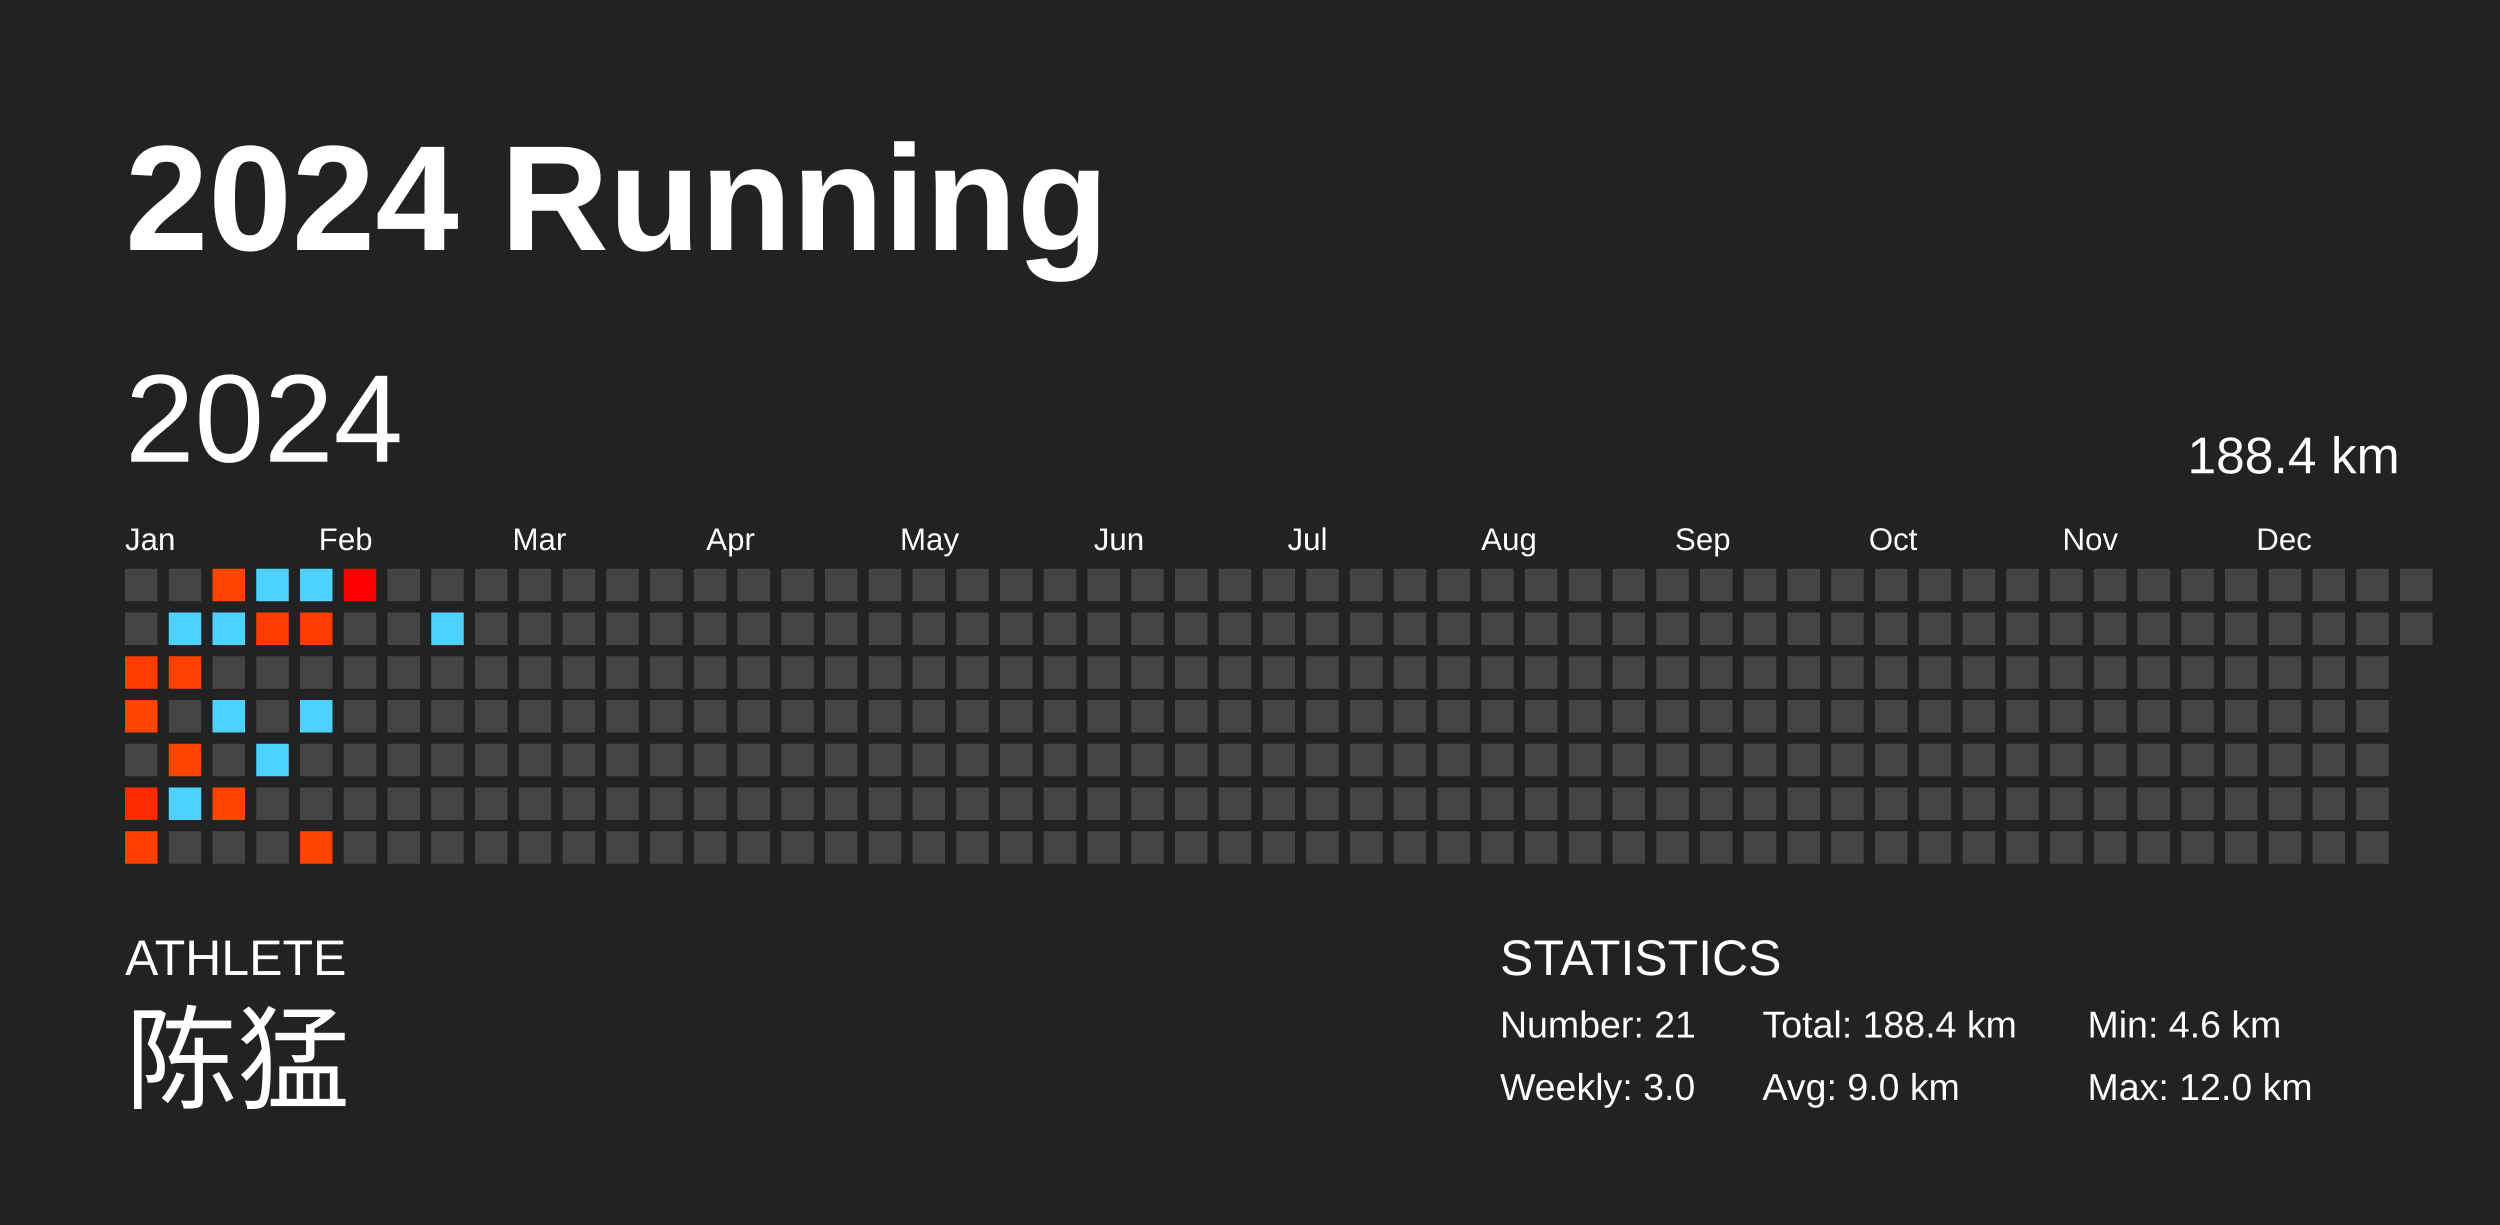
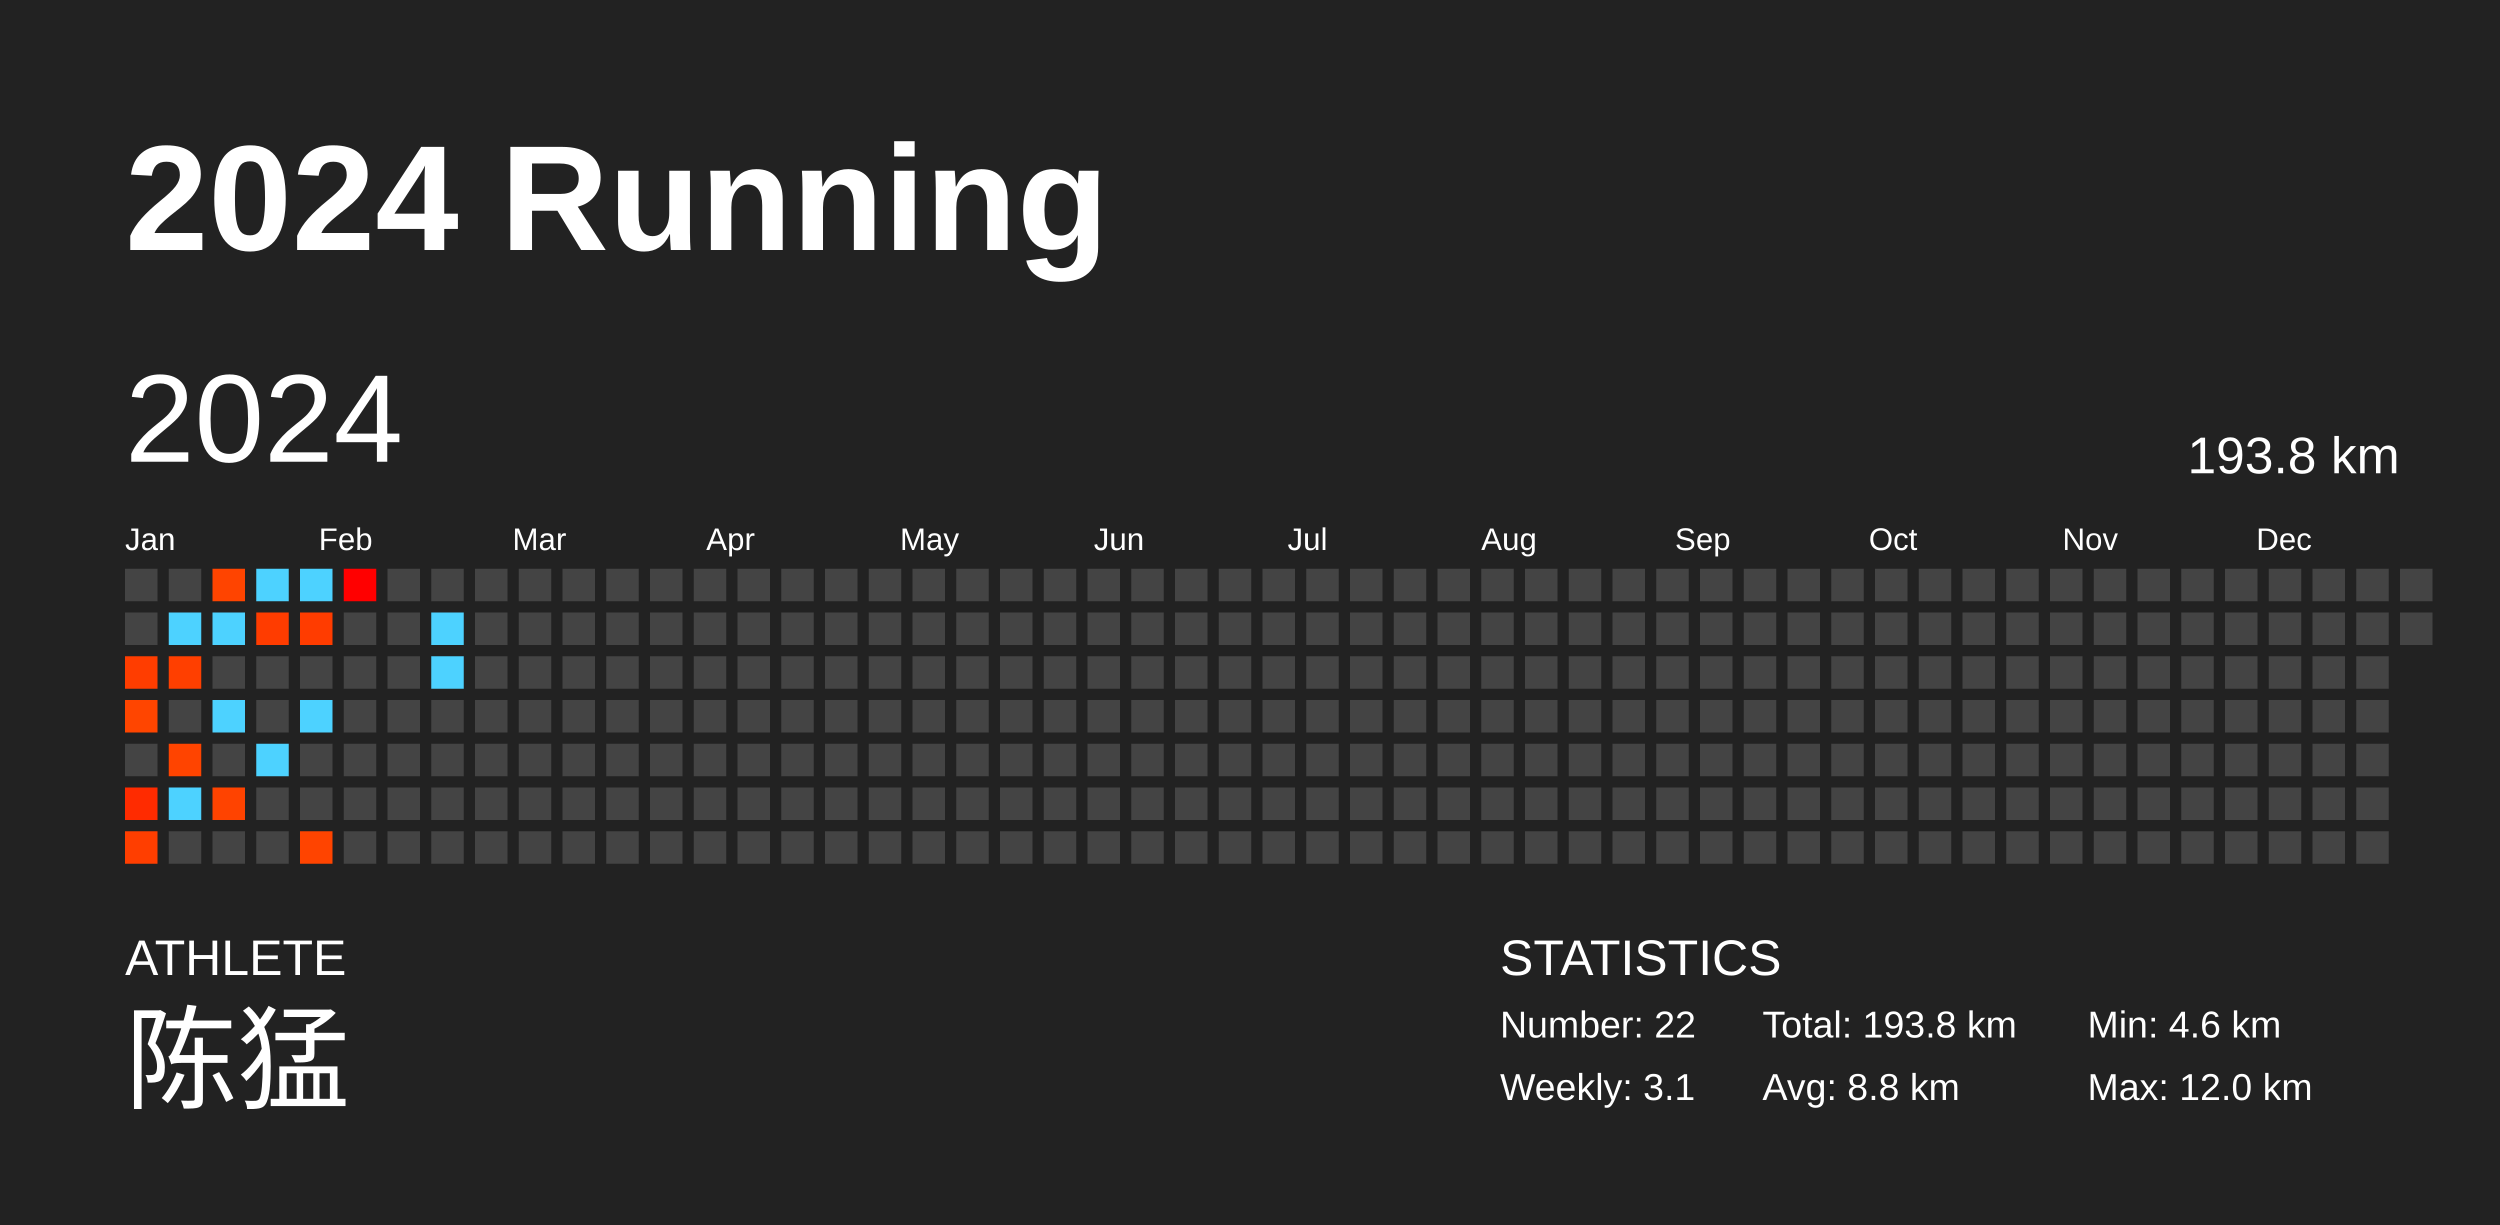
<svg xmlns="http://www.w3.org/2000/svg" baseProfile="full" height="98mm" version="1.1" viewBox="0,0,200,98" width="200mm">
  <defs />
  <rect fill="#222222" height="98" width="200" x="0" y="0" />
  <text fill="#FFFFFF" style="font-size:12px; font-family:Arial; font-weight:bold;" x="10" y="20">2024 Running</text>
  <text fill="#FFFFFF" style="font-size:4px; font-family:Arial" x="10" y="78">ATHLETE</text>
  <text fill="#FFFFFF" style="font-size:9px; font-family:Arial" x="10" y="88">陈猛</text>
  <text fill="#FFFFFF" style="font-size:4px; font-family:Arial" x="120" y="78">STATISTICS</text>
-   <text fill="#FFFFFF" style="font-size:3px; font-family:Arial" x="120" y="83">Number: 21</text>
-   <text fill="#FFFFFF" style="font-size:3px; font-family:Arial" x="120" y="88">Weekly: 3.0</text>
-   <text fill="#FFFFFF" style="font-size:3px; font-family:Arial" x="141" y="83">Total: 188.4 km</text>
-   <text fill="#FFFFFF" style="font-size:3px; font-family:Arial" x="141" y="88">Avg: 9.0 km</text>
+   <text fill="#FFFFFF" style="font-size:3px; font-family:Arial" x="120" y="83">Number: 22</text>
+   <text fill="#FFFFFF" style="font-size:3px; font-family:Arial" x="120" y="88">Weekly: 3.1</text>
+   <text fill="#FFFFFF" style="font-size:3px; font-family:Arial" x="141" y="83">Total: 193.8 km</text>
+   <text fill="#FFFFFF" style="font-size:3px; font-family:Arial" x="141" y="88">Avg: 8.8 km</text>
  <text fill="#FFFFFF" style="font-size:3px; font-family:Arial" x="167" y="83">Min: 4.6 km</text>
  <text fill="#FFFFFF" style="font-size:3px; font-family:Arial" x="167" y="88">Max: 12.0 km</text>
  <text dominant-baseline="hanging" fill="#FFFFFF" style="font-size:10.0px; font-family:Arial;" x="10" y="30">2024</text>
-   <text dominant-baseline="hanging" fill="#FFFFFF" style="font-size:4.125px; font-family:Arial;" x="175" y="35">188.4 km</text>
+   <text dominant-baseline="hanging" fill="#FFFFFF" style="font-size:4.125px; font-family:Arial;" x="175" y="35">193.8 km</text>
  <text fill="#FFFFFF" style="font-size:2.5px; font-family:Arial" x="10.0" y="44">Jan</text>
  <text fill="#FFFFFF" style="font-size:2.5px; font-family:Arial" x="25.5" y="44">Feb</text>
  <text fill="#FFFFFF" style="font-size:2.5px; font-family:Arial" x="41.0" y="44">Mar</text>
  <text fill="#FFFFFF" style="font-size:2.5px; font-family:Arial" x="56.5" y="44">Apr</text>
  <text fill="#FFFFFF" style="font-size:2.5px; font-family:Arial" x="72.0" y="44">May</text>
  <text fill="#FFFFFF" style="font-size:2.5px; font-family:Arial" x="87.5" y="44">Jun</text>
  <text fill="#FFFFFF" style="font-size:2.5px; font-family:Arial" x="103.0" y="44">Jul</text>
  <text fill="#FFFFFF" style="font-size:2.5px; font-family:Arial" x="118.5" y="44">Aug</text>
  <text fill="#FFFFFF" style="font-size:2.5px; font-family:Arial" x="134.0" y="44">Sep</text>
  <text fill="#FFFFFF" style="font-size:2.5px; font-family:Arial" x="149.5" y="44">Oct</text>
  <text fill="#FFFFFF" style="font-size:2.5px; font-family:Arial" x="165.0" y="44">Nov</text>
  <text fill="#FFFFFF" style="font-size:2.5px; font-family:Arial" x="180.5" y="44">Dec</text>
  <rect fill="#444444" height="2.6" width="2.6" x="10.0" y="45.5" />
  <rect fill="#444444" height="2.6" width="2.6" x="10.0" y="49.0" />
  <rect fill="#ff3d00" height="2.6" width="2.6" x="10.0" y="52.5" />
  <rect fill="#ff4500" height="2.6" width="2.6" x="10.0" y="56.0" />
  <rect fill="#444444" height="2.6" width="2.6" x="10.0" y="59.5" />
  <rect fill="#ff2b00" height="2.6" width="2.6" x="10.0" y="63.0" />
  <rect fill="#ff3e00" height="2.6" width="2.6" x="10.0" y="66.5" />
  <rect fill="#444444" height="2.6" width="2.6" x="13.5" y="45.5" />
  <rect fill="#4dd2ff" height="2.6" width="2.6" x="13.5" y="49.0" />
  <rect fill="#ff3f00" height="2.6" width="2.6" x="13.5" y="52.5" />
  <rect fill="#444444" height="2.6" width="2.6" x="13.5" y="56.0" />
  <rect fill="#ff4400" height="2.6" width="2.6" x="13.5" y="59.5" />
  <rect fill="#4dd2ff" height="2.6" width="2.6" x="13.5" y="63.0" />
  <rect fill="#444444" height="2.6" width="2.6" x="13.5" y="66.5" />
  <rect fill="#ff4400" height="2.6" width="2.6" x="17.0" y="45.5" />
  <rect fill="#4dd2ff" height="2.6" width="2.6" x="17.0" y="49.0" />
  <rect fill="#444444" height="2.6" width="2.6" x="17.0" y="52.5" />
  <rect fill="#4dd2ff" height="2.6" width="2.6" x="17.0" y="56.0" />
  <rect fill="#444444" height="2.6" width="2.6" x="17.0" y="59.5" />
  <rect fill="#ff4300" height="2.6" width="2.6" x="17.0" y="63.0" />
  <rect fill="#444444" height="2.6" width="2.6" x="17.0" y="66.5" />
  <rect fill="#4dd2ff" height="2.6" width="2.6" x="20.5" y="45.5" />
  <rect fill="#ff3c00" height="2.6" width="2.6" x="20.5" y="49.0" />
  <rect fill="#444444" height="2.6" width="2.6" x="20.5" y="52.5" />
  <rect fill="#444444" height="2.6" width="2.6" x="20.5" y="56.0" />
  <rect fill="#4dd2ff" height="2.6" width="2.6" x="20.5" y="59.5" />
  <rect fill="#444444" height="2.6" width="2.6" x="20.5" y="63.0" />
  <rect fill="#444444" height="2.6" width="2.6" x="20.5" y="66.5" />
  <rect fill="#4dd2ff" height="2.6" width="2.6" x="24.0" y="45.5" />
  <rect fill="#ff3c00" height="2.6" width="2.6" x="24.0" y="49.0" />
  <rect fill="#444444" height="2.6" width="2.6" x="24.0" y="52.5" />
  <rect fill="#4dd2ff" height="2.6" width="2.6" x="24.0" y="56.0" />
  <rect fill="#444444" height="2.6" width="2.6" x="24.0" y="59.5" />
  <rect fill="#444444" height="2.6" width="2.6" x="24.0" y="63.0" />
  <rect fill="#ff4400" height="2.6" width="2.6" x="24.0" y="66.5" />
  <rect fill="#ff0000" height="2.6" width="2.6" x="27.5" y="45.5" />
  <rect fill="#444444" height="2.6" width="2.6" x="27.5" y="49.0" />
  <rect fill="#444444" height="2.6" width="2.6" x="27.5" y="52.5" />
  <rect fill="#444444" height="2.6" width="2.6" x="27.5" y="56.0" />
  <rect fill="#444444" height="2.6" width="2.6" x="27.5" y="59.5" />
  <rect fill="#444444" height="2.6" width="2.6" x="27.5" y="63.0" />
  <rect fill="#444444" height="2.6" width="2.6" x="27.5" y="66.5" />
  <rect fill="#444444" height="2.6" width="2.6" x="31.0" y="45.5" />
  <rect fill="#444444" height="2.6" width="2.6" x="31.0" y="49.0" />
  <rect fill="#444444" height="2.6" width="2.6" x="31.0" y="52.5" />
  <rect fill="#444444" height="2.6" width="2.6" x="31.0" y="56.0" />
  <rect fill="#444444" height="2.6" width="2.6" x="31.0" y="59.5" />
  <rect fill="#444444" height="2.6" width="2.6" x="31.0" y="63.0" />
  <rect fill="#444444" height="2.6" width="2.6" x="31.0" y="66.5" />
  <rect fill="#444444" height="2.6" width="2.6" x="34.5" y="45.5" />
  <rect fill="#4dd2ff" height="2.6" width="2.6" x="34.5" y="49.0" />
-   <rect fill="#444444" height="2.6" width="2.6" x="34.5" y="52.5" />
+   <rect fill="#4dd2ff" height="2.6" width="2.6" x="34.5" y="52.5" />
  <rect fill="#444444" height="2.6" width="2.6" x="34.5" y="56.0" />
  <rect fill="#444444" height="2.6" width="2.6" x="34.5" y="59.5" />
  <rect fill="#444444" height="2.6" width="2.6" x="34.5" y="63.0" />
  <rect fill="#444444" height="2.6" width="2.6" x="34.5" y="66.5" />
  <rect fill="#444444" height="2.6" width="2.6" x="38.0" y="45.5" />
  <rect fill="#444444" height="2.6" width="2.6" x="38.0" y="49.0" />
  <rect fill="#444444" height="2.6" width="2.6" x="38.0" y="52.5" />
  <rect fill="#444444" height="2.6" width="2.6" x="38.0" y="56.0" />
  <rect fill="#444444" height="2.6" width="2.6" x="38.0" y="59.5" />
  <rect fill="#444444" height="2.6" width="2.6" x="38.0" y="63.0" />
  <rect fill="#444444" height="2.6" width="2.6" x="38.0" y="66.5" />
  <rect fill="#444444" height="2.6" width="2.6" x="41.5" y="45.5" />
  <rect fill="#444444" height="2.6" width="2.6" x="41.5" y="49.0" />
  <rect fill="#444444" height="2.6" width="2.6" x="41.5" y="52.5" />
  <rect fill="#444444" height="2.6" width="2.6" x="41.5" y="56.0" />
  <rect fill="#444444" height="2.6" width="2.6" x="41.5" y="59.5" />
  <rect fill="#444444" height="2.6" width="2.6" x="41.5" y="63.0" />
  <rect fill="#444444" height="2.6" width="2.6" x="41.5" y="66.5" />
  <rect fill="#444444" height="2.6" width="2.6" x="45.0" y="45.5" />
  <rect fill="#444444" height="2.6" width="2.6" x="45.0" y="49.0" />
  <rect fill="#444444" height="2.6" width="2.6" x="45.0" y="52.5" />
  <rect fill="#444444" height="2.6" width="2.6" x="45.0" y="56.0" />
  <rect fill="#444444" height="2.6" width="2.6" x="45.0" y="59.5" />
  <rect fill="#444444" height="2.6" width="2.6" x="45.0" y="63.0" />
  <rect fill="#444444" height="2.6" width="2.6" x="45.0" y="66.5" />
  <rect fill="#444444" height="2.6" width="2.6" x="48.5" y="45.5" />
  <rect fill="#444444" height="2.6" width="2.6" x="48.5" y="49.0" />
  <rect fill="#444444" height="2.6" width="2.6" x="48.5" y="52.5" />
  <rect fill="#444444" height="2.6" width="2.6" x="48.5" y="56.0" />
  <rect fill="#444444" height="2.6" width="2.6" x="48.5" y="59.5" />
  <rect fill="#444444" height="2.6" width="2.6" x="48.5" y="63.0" />
  <rect fill="#444444" height="2.6" width="2.6" x="48.5" y="66.5" />
  <rect fill="#444444" height="2.6" width="2.6" x="52.0" y="45.5" />
  <rect fill="#444444" height="2.6" width="2.6" x="52.0" y="49.0" />
  <rect fill="#444444" height="2.6" width="2.6" x="52.0" y="52.5" />
  <rect fill="#444444" height="2.6" width="2.6" x="52.0" y="56.0" />
  <rect fill="#444444" height="2.6" width="2.6" x="52.0" y="59.5" />
  <rect fill="#444444" height="2.6" width="2.6" x="52.0" y="63.0" />
  <rect fill="#444444" height="2.6" width="2.6" x="52.0" y="66.5" />
  <rect fill="#444444" height="2.6" width="2.6" x="55.5" y="45.5" />
  <rect fill="#444444" height="2.6" width="2.6" x="55.5" y="49.0" />
  <rect fill="#444444" height="2.6" width="2.6" x="55.5" y="52.5" />
  <rect fill="#444444" height="2.6" width="2.6" x="55.5" y="56.0" />
  <rect fill="#444444" height="2.6" width="2.6" x="55.5" y="59.5" />
  <rect fill="#444444" height="2.6" width="2.6" x="55.5" y="63.0" />
  <rect fill="#444444" height="2.6" width="2.6" x="55.5" y="66.5" />
  <rect fill="#444444" height="2.6" width="2.6" x="59.0" y="45.5" />
  <rect fill="#444444" height="2.6" width="2.6" x="59.0" y="49.0" />
  <rect fill="#444444" height="2.6" width="2.6" x="59.0" y="52.5" />
  <rect fill="#444444" height="2.6" width="2.6" x="59.0" y="56.0" />
  <rect fill="#444444" height="2.6" width="2.6" x="59.0" y="59.5" />
  <rect fill="#444444" height="2.6" width="2.6" x="59.0" y="63.0" />
  <rect fill="#444444" height="2.6" width="2.6" x="59.0" y="66.5" />
  <rect fill="#444444" height="2.6" width="2.6" x="62.5" y="45.5" />
  <rect fill="#444444" height="2.6" width="2.6" x="62.5" y="49.0" />
  <rect fill="#444444" height="2.6" width="2.6" x="62.5" y="52.5" />
  <rect fill="#444444" height="2.6" width="2.6" x="62.5" y="56.0" />
  <rect fill="#444444" height="2.6" width="2.6" x="62.5" y="59.5" />
  <rect fill="#444444" height="2.6" width="2.6" x="62.5" y="63.0" />
  <rect fill="#444444" height="2.6" width="2.6" x="62.5" y="66.5" />
  <rect fill="#444444" height="2.6" width="2.6" x="66.0" y="45.5" />
  <rect fill="#444444" height="2.6" width="2.6" x="66.0" y="49.0" />
  <rect fill="#444444" height="2.6" width="2.6" x="66.0" y="52.5" />
  <rect fill="#444444" height="2.6" width="2.6" x="66.0" y="56.0" />
  <rect fill="#444444" height="2.6" width="2.6" x="66.0" y="59.5" />
  <rect fill="#444444" height="2.6" width="2.6" x="66.0" y="63.0" />
  <rect fill="#444444" height="2.6" width="2.6" x="66.0" y="66.5" />
  <rect fill="#444444" height="2.6" width="2.6" x="69.5" y="45.5" />
  <rect fill="#444444" height="2.6" width="2.6" x="69.5" y="49.0" />
  <rect fill="#444444" height="2.6" width="2.6" x="69.5" y="52.5" />
  <rect fill="#444444" height="2.6" width="2.6" x="69.5" y="56.0" />
  <rect fill="#444444" height="2.6" width="2.6" x="69.5" y="59.5" />
  <rect fill="#444444" height="2.6" width="2.6" x="69.5" y="63.0" />
  <rect fill="#444444" height="2.6" width="2.6" x="69.5" y="66.5" />
  <rect fill="#444444" height="2.6" width="2.6" x="73.0" y="45.5" />
  <rect fill="#444444" height="2.6" width="2.6" x="73.0" y="49.0" />
  <rect fill="#444444" height="2.6" width="2.6" x="73.0" y="52.5" />
  <rect fill="#444444" height="2.6" width="2.6" x="73.0" y="56.0" />
  <rect fill="#444444" height="2.6" width="2.6" x="73.0" y="59.5" />
  <rect fill="#444444" height="2.6" width="2.6" x="73.0" y="63.0" />
  <rect fill="#444444" height="2.6" width="2.6" x="73.0" y="66.5" />
  <rect fill="#444444" height="2.6" width="2.6" x="76.5" y="45.5" />
  <rect fill="#444444" height="2.6" width="2.6" x="76.5" y="49.0" />
  <rect fill="#444444" height="2.6" width="2.6" x="76.5" y="52.5" />
  <rect fill="#444444" height="2.6" width="2.6" x="76.5" y="56.0" />
  <rect fill="#444444" height="2.6" width="2.6" x="76.5" y="59.5" />
  <rect fill="#444444" height="2.6" width="2.6" x="76.5" y="63.0" />
  <rect fill="#444444" height="2.6" width="2.6" x="76.5" y="66.5" />
  <rect fill="#444444" height="2.6" width="2.6" x="80.0" y="45.5" />
  <rect fill="#444444" height="2.6" width="2.6" x="80.0" y="49.0" />
  <rect fill="#444444" height="2.6" width="2.6" x="80.0" y="52.5" />
  <rect fill="#444444" height="2.6" width="2.6" x="80.0" y="56.0" />
  <rect fill="#444444" height="2.6" width="2.6" x="80.0" y="59.5" />
  <rect fill="#444444" height="2.6" width="2.6" x="80.0" y="63.0" />
  <rect fill="#444444" height="2.6" width="2.6" x="80.0" y="66.5" />
  <rect fill="#444444" height="2.6" width="2.6" x="83.5" y="45.5" />
  <rect fill="#444444" height="2.6" width="2.6" x="83.5" y="49.0" />
  <rect fill="#444444" height="2.6" width="2.6" x="83.5" y="52.5" />
  <rect fill="#444444" height="2.6" width="2.6" x="83.5" y="56.0" />
  <rect fill="#444444" height="2.6" width="2.6" x="83.5" y="59.5" />
  <rect fill="#444444" height="2.6" width="2.6" x="83.5" y="63.0" />
  <rect fill="#444444" height="2.6" width="2.6" x="83.5" y="66.5" />
  <rect fill="#444444" height="2.6" width="2.6" x="87.0" y="45.5" />
  <rect fill="#444444" height="2.6" width="2.6" x="87.0" y="49.0" />
  <rect fill="#444444" height="2.6" width="2.6" x="87.0" y="52.5" />
  <rect fill="#444444" height="2.6" width="2.6" x="87.0" y="56.0" />
  <rect fill="#444444" height="2.6" width="2.6" x="87.0" y="59.5" />
  <rect fill="#444444" height="2.6" width="2.6" x="87.0" y="63.0" />
  <rect fill="#444444" height="2.6" width="2.6" x="87.0" y="66.5" />
  <rect fill="#444444" height="2.6" width="2.6" x="90.5" y="45.5" />
  <rect fill="#444444" height="2.6" width="2.6" x="90.5" y="49.0" />
  <rect fill="#444444" height="2.6" width="2.6" x="90.5" y="52.5" />
  <rect fill="#444444" height="2.6" width="2.6" x="90.5" y="56.0" />
  <rect fill="#444444" height="2.6" width="2.6" x="90.5" y="59.5" />
  <rect fill="#444444" height="2.6" width="2.6" x="90.5" y="63.0" />
  <rect fill="#444444" height="2.6" width="2.6" x="90.5" y="66.5" />
  <rect fill="#444444" height="2.6" width="2.6" x="94.0" y="45.5" />
  <rect fill="#444444" height="2.6" width="2.6" x="94.0" y="49.0" />
  <rect fill="#444444" height="2.6" width="2.6" x="94.0" y="52.5" />
  <rect fill="#444444" height="2.6" width="2.6" x="94.0" y="56.0" />
  <rect fill="#444444" height="2.6" width="2.6" x="94.0" y="59.5" />
  <rect fill="#444444" height="2.6" width="2.6" x="94.0" y="63.0" />
  <rect fill="#444444" height="2.6" width="2.6" x="94.0" y="66.5" />
  <rect fill="#444444" height="2.6" width="2.6" x="97.5" y="45.5" />
  <rect fill="#444444" height="2.6" width="2.6" x="97.5" y="49.0" />
  <rect fill="#444444" height="2.6" width="2.6" x="97.5" y="52.5" />
  <rect fill="#444444" height="2.6" width="2.6" x="97.5" y="56.0" />
  <rect fill="#444444" height="2.6" width="2.6" x="97.5" y="59.5" />
  <rect fill="#444444" height="2.6" width="2.6" x="97.5" y="63.0" />
  <rect fill="#444444" height="2.6" width="2.6" x="97.5" y="66.5" />
  <rect fill="#444444" height="2.6" width="2.6" x="101.0" y="45.5" />
  <rect fill="#444444" height="2.6" width="2.6" x="101.0" y="49.0" />
  <rect fill="#444444" height="2.6" width="2.6" x="101.0" y="52.5" />
  <rect fill="#444444" height="2.6" width="2.6" x="101.0" y="56.0" />
  <rect fill="#444444" height="2.6" width="2.6" x="101.0" y="59.5" />
  <rect fill="#444444" height="2.6" width="2.6" x="101.0" y="63.0" />
  <rect fill="#444444" height="2.6" width="2.6" x="101.0" y="66.5" />
  <rect fill="#444444" height="2.6" width="2.6" x="104.5" y="45.5" />
  <rect fill="#444444" height="2.6" width="2.6" x="104.5" y="49.0" />
  <rect fill="#444444" height="2.6" width="2.6" x="104.5" y="52.5" />
  <rect fill="#444444" height="2.6" width="2.6" x="104.5" y="56.0" />
  <rect fill="#444444" height="2.6" width="2.6" x="104.5" y="59.5" />
  <rect fill="#444444" height="2.6" width="2.6" x="104.5" y="63.0" />
  <rect fill="#444444" height="2.6" width="2.6" x="104.5" y="66.5" />
  <rect fill="#444444" height="2.6" width="2.6" x="108.0" y="45.5" />
  <rect fill="#444444" height="2.6" width="2.6" x="108.0" y="49.0" />
  <rect fill="#444444" height="2.6" width="2.6" x="108.0" y="52.5" />
  <rect fill="#444444" height="2.6" width="2.6" x="108.0" y="56.0" />
  <rect fill="#444444" height="2.6" width="2.6" x="108.0" y="59.5" />
  <rect fill="#444444" height="2.6" width="2.6" x="108.0" y="63.0" />
  <rect fill="#444444" height="2.6" width="2.6" x="108.0" y="66.5" />
  <rect fill="#444444" height="2.6" width="2.6" x="111.5" y="45.5" />
  <rect fill="#444444" height="2.6" width="2.6" x="111.5" y="49.0" />
  <rect fill="#444444" height="2.6" width="2.6" x="111.5" y="52.5" />
  <rect fill="#444444" height="2.6" width="2.6" x="111.5" y="56.0" />
  <rect fill="#444444" height="2.6" width="2.6" x="111.5" y="59.5" />
  <rect fill="#444444" height="2.6" width="2.6" x="111.5" y="63.0" />
  <rect fill="#444444" height="2.6" width="2.6" x="111.5" y="66.5" />
  <rect fill="#444444" height="2.6" width="2.6" x="115.0" y="45.5" />
  <rect fill="#444444" height="2.6" width="2.6" x="115.0" y="49.0" />
  <rect fill="#444444" height="2.6" width="2.6" x="115.0" y="52.5" />
  <rect fill="#444444" height="2.6" width="2.6" x="115.0" y="56.0" />
  <rect fill="#444444" height="2.6" width="2.6" x="115.0" y="59.5" />
  <rect fill="#444444" height="2.6" width="2.6" x="115.0" y="63.0" />
  <rect fill="#444444" height="2.6" width="2.6" x="115.0" y="66.5" />
  <rect fill="#444444" height="2.6" width="2.6" x="118.5" y="45.5" />
  <rect fill="#444444" height="2.6" width="2.6" x="118.5" y="49.0" />
  <rect fill="#444444" height="2.6" width="2.6" x="118.5" y="52.5" />
  <rect fill="#444444" height="2.6" width="2.6" x="118.5" y="56.0" />
  <rect fill="#444444" height="2.6" width="2.6" x="118.5" y="59.5" />
  <rect fill="#444444" height="2.6" width="2.6" x="118.5" y="63.0" />
  <rect fill="#444444" height="2.6" width="2.6" x="118.5" y="66.5" />
  <rect fill="#444444" height="2.6" width="2.6" x="122.0" y="45.5" />
  <rect fill="#444444" height="2.6" width="2.6" x="122.0" y="49.0" />
  <rect fill="#444444" height="2.6" width="2.6" x="122.0" y="52.5" />
  <rect fill="#444444" height="2.6" width="2.6" x="122.0" y="56.0" />
  <rect fill="#444444" height="2.6" width="2.6" x="122.0" y="59.5" />
  <rect fill="#444444" height="2.6" width="2.6" x="122.0" y="63.0" />
  <rect fill="#444444" height="2.6" width="2.6" x="122.0" y="66.5" />
  <rect fill="#444444" height="2.6" width="2.6" x="125.5" y="45.5" />
  <rect fill="#444444" height="2.6" width="2.6" x="125.5" y="49.0" />
  <rect fill="#444444" height="2.6" width="2.6" x="125.5" y="52.5" />
  <rect fill="#444444" height="2.6" width="2.6" x="125.5" y="56.0" />
  <rect fill="#444444" height="2.6" width="2.6" x="125.5" y="59.5" />
  <rect fill="#444444" height="2.6" width="2.6" x="125.5" y="63.0" />
  <rect fill="#444444" height="2.6" width="2.6" x="125.5" y="66.5" />
  <rect fill="#444444" height="2.6" width="2.6" x="129.0" y="45.5" />
  <rect fill="#444444" height="2.6" width="2.6" x="129.0" y="49.0" />
  <rect fill="#444444" height="2.6" width="2.6" x="129.0" y="52.5" />
  <rect fill="#444444" height="2.6" width="2.6" x="129.0" y="56.0" />
  <rect fill="#444444" height="2.6" width="2.6" x="129.0" y="59.5" />
  <rect fill="#444444" height="2.6" width="2.6" x="129.0" y="63.0" />
  <rect fill="#444444" height="2.6" width="2.6" x="129.0" y="66.5" />
  <rect fill="#444444" height="2.6" width="2.6" x="132.5" y="45.5" />
  <rect fill="#444444" height="2.6" width="2.6" x="132.5" y="49.0" />
  <rect fill="#444444" height="2.6" width="2.6" x="132.5" y="52.5" />
  <rect fill="#444444" height="2.6" width="2.6" x="132.5" y="56.0" />
  <rect fill="#444444" height="2.6" width="2.6" x="132.5" y="59.5" />
  <rect fill="#444444" height="2.6" width="2.6" x="132.5" y="63.0" />
  <rect fill="#444444" height="2.6" width="2.6" x="132.5" y="66.5" />
  <rect fill="#444444" height="2.6" width="2.6" x="136.0" y="45.5" />
  <rect fill="#444444" height="2.6" width="2.6" x="136.0" y="49.0" />
  <rect fill="#444444" height="2.6" width="2.6" x="136.0" y="52.5" />
  <rect fill="#444444" height="2.6" width="2.6" x="136.0" y="56.0" />
  <rect fill="#444444" height="2.6" width="2.6" x="136.0" y="59.5" />
  <rect fill="#444444" height="2.6" width="2.6" x="136.0" y="63.0" />
  <rect fill="#444444" height="2.6" width="2.6" x="136.0" y="66.5" />
  <rect fill="#444444" height="2.6" width="2.6" x="139.5" y="45.5" />
  <rect fill="#444444" height="2.6" width="2.6" x="139.5" y="49.0" />
  <rect fill="#444444" height="2.6" width="2.6" x="139.5" y="52.5" />
  <rect fill="#444444" height="2.6" width="2.6" x="139.5" y="56.0" />
  <rect fill="#444444" height="2.6" width="2.6" x="139.5" y="59.5" />
  <rect fill="#444444" height="2.6" width="2.6" x="139.5" y="63.0" />
  <rect fill="#444444" height="2.6" width="2.6" x="139.5" y="66.5" />
  <rect fill="#444444" height="2.6" width="2.6" x="143.0" y="45.5" />
  <rect fill="#444444" height="2.6" width="2.6" x="143.0" y="49.0" />
  <rect fill="#444444" height="2.6" width="2.6" x="143.0" y="52.5" />
  <rect fill="#444444" height="2.6" width="2.6" x="143.0" y="56.0" />
  <rect fill="#444444" height="2.6" width="2.6" x="143.0" y="59.5" />
  <rect fill="#444444" height="2.6" width="2.6" x="143.0" y="63.0" />
  <rect fill="#444444" height="2.6" width="2.6" x="143.0" y="66.5" />
  <rect fill="#444444" height="2.6" width="2.6" x="146.5" y="45.5" />
  <rect fill="#444444" height="2.6" width="2.6" x="146.5" y="49.0" />
  <rect fill="#444444" height="2.6" width="2.6" x="146.5" y="52.5" />
  <rect fill="#444444" height="2.6" width="2.6" x="146.5" y="56.0" />
  <rect fill="#444444" height="2.6" width="2.6" x="146.5" y="59.5" />
  <rect fill="#444444" height="2.6" width="2.6" x="146.5" y="63.0" />
  <rect fill="#444444" height="2.6" width="2.6" x="146.5" y="66.5" />
  <rect fill="#444444" height="2.6" width="2.6" x="150.0" y="45.5" />
  <rect fill="#444444" height="2.6" width="2.6" x="150.0" y="49.0" />
  <rect fill="#444444" height="2.6" width="2.6" x="150.0" y="52.5" />
  <rect fill="#444444" height="2.6" width="2.6" x="150.0" y="56.0" />
  <rect fill="#444444" height="2.6" width="2.6" x="150.0" y="59.5" />
  <rect fill="#444444" height="2.6" width="2.6" x="150.0" y="63.0" />
  <rect fill="#444444" height="2.6" width="2.6" x="150.0" y="66.5" />
  <rect fill="#444444" height="2.6" width="2.6" x="153.5" y="45.5" />
  <rect fill="#444444" height="2.6" width="2.6" x="153.5" y="49.0" />
  <rect fill="#444444" height="2.6" width="2.6" x="153.5" y="52.5" />
  <rect fill="#444444" height="2.6" width="2.6" x="153.5" y="56.0" />
  <rect fill="#444444" height="2.6" width="2.6" x="153.5" y="59.5" />
  <rect fill="#444444" height="2.6" width="2.6" x="153.5" y="63.0" />
  <rect fill="#444444" height="2.6" width="2.6" x="153.5" y="66.5" />
  <rect fill="#444444" height="2.6" width="2.6" x="157.0" y="45.5" />
  <rect fill="#444444" height="2.6" width="2.6" x="157.0" y="49.0" />
  <rect fill="#444444" height="2.6" width="2.6" x="157.0" y="52.5" />
  <rect fill="#444444" height="2.6" width="2.6" x="157.0" y="56.0" />
  <rect fill="#444444" height="2.6" width="2.6" x="157.0" y="59.5" />
  <rect fill="#444444" height="2.6" width="2.6" x="157.0" y="63.0" />
  <rect fill="#444444" height="2.6" width="2.6" x="157.0" y="66.5" />
  <rect fill="#444444" height="2.6" width="2.6" x="160.5" y="45.5" />
  <rect fill="#444444" height="2.6" width="2.6" x="160.5" y="49.0" />
  <rect fill="#444444" height="2.6" width="2.6" x="160.5" y="52.5" />
  <rect fill="#444444" height="2.6" width="2.6" x="160.5" y="56.0" />
  <rect fill="#444444" height="2.6" width="2.6" x="160.5" y="59.5" />
  <rect fill="#444444" height="2.6" width="2.6" x="160.5" y="63.0" />
  <rect fill="#444444" height="2.6" width="2.6" x="160.5" y="66.5" />
  <rect fill="#444444" height="2.6" width="2.6" x="164.0" y="45.5" />
  <rect fill="#444444" height="2.6" width="2.6" x="164.0" y="49.0" />
  <rect fill="#444444" height="2.6" width="2.6" x="164.0" y="52.5" />
  <rect fill="#444444" height="2.6" width="2.6" x="164.0" y="56.0" />
  <rect fill="#444444" height="2.6" width="2.6" x="164.0" y="59.5" />
  <rect fill="#444444" height="2.6" width="2.6" x="164.0" y="63.0" />
  <rect fill="#444444" height="2.6" width="2.6" x="164.0" y="66.5" />
  <rect fill="#444444" height="2.6" width="2.6" x="167.5" y="45.5" />
  <rect fill="#444444" height="2.6" width="2.6" x="167.5" y="49.0" />
  <rect fill="#444444" height="2.6" width="2.6" x="167.5" y="52.5" />
  <rect fill="#444444" height="2.6" width="2.6" x="167.5" y="56.0" />
  <rect fill="#444444" height="2.6" width="2.6" x="167.5" y="59.5" />
  <rect fill="#444444" height="2.6" width="2.6" x="167.5" y="63.0" />
  <rect fill="#444444" height="2.6" width="2.6" x="167.5" y="66.5" />
  <rect fill="#444444" height="2.6" width="2.6" x="171.0" y="45.5" />
  <rect fill="#444444" height="2.6" width="2.6" x="171.0" y="49.0" />
  <rect fill="#444444" height="2.6" width="2.6" x="171.0" y="52.5" />
  <rect fill="#444444" height="2.6" width="2.6" x="171.0" y="56.0" />
  <rect fill="#444444" height="2.6" width="2.6" x="171.0" y="59.5" />
  <rect fill="#444444" height="2.6" width="2.6" x="171.0" y="63.0" />
  <rect fill="#444444" height="2.6" width="2.6" x="171.0" y="66.5" />
  <rect fill="#444444" height="2.6" width="2.6" x="174.5" y="45.5" />
  <rect fill="#444444" height="2.6" width="2.6" x="174.5" y="49.0" />
  <rect fill="#444444" height="2.6" width="2.6" x="174.5" y="52.5" />
  <rect fill="#444444" height="2.6" width="2.6" x="174.5" y="56.0" />
  <rect fill="#444444" height="2.6" width="2.6" x="174.5" y="59.5" />
  <rect fill="#444444" height="2.6" width="2.6" x="174.5" y="63.0" />
  <rect fill="#444444" height="2.6" width="2.6" x="174.5" y="66.5" />
  <rect fill="#444444" height="2.6" width="2.6" x="178.0" y="45.5" />
  <rect fill="#444444" height="2.6" width="2.6" x="178.0" y="49.0" />
  <rect fill="#444444" height="2.6" width="2.6" x="178.0" y="52.5" />
  <rect fill="#444444" height="2.6" width="2.6" x="178.0" y="56.0" />
  <rect fill="#444444" height="2.6" width="2.6" x="178.0" y="59.5" />
  <rect fill="#444444" height="2.6" width="2.6" x="178.0" y="63.0" />
  <rect fill="#444444" height="2.6" width="2.6" x="178.0" y="66.5" />
  <rect fill="#444444" height="2.6" width="2.6" x="181.5" y="45.5" />
  <rect fill="#444444" height="2.6" width="2.6" x="181.5" y="49.0" />
  <rect fill="#444444" height="2.6" width="2.6" x="181.5" y="52.5" />
  <rect fill="#444444" height="2.6" width="2.6" x="181.5" y="56.0" />
  <rect fill="#444444" height="2.6" width="2.6" x="181.5" y="59.5" />
  <rect fill="#444444" height="2.6" width="2.6" x="181.5" y="63.0" />
  <rect fill="#444444" height="2.6" width="2.6" x="181.5" y="66.5" />
  <rect fill="#444444" height="2.6" width="2.6" x="185.0" y="45.5" />
  <rect fill="#444444" height="2.6" width="2.6" x="185.0" y="49.0" />
  <rect fill="#444444" height="2.6" width="2.6" x="185.0" y="52.5" />
  <rect fill="#444444" height="2.6" width="2.6" x="185.0" y="56.0" />
  <rect fill="#444444" height="2.6" width="2.6" x="185.0" y="59.5" />
  <rect fill="#444444" height="2.6" width="2.6" x="185.0" y="63.0" />
  <rect fill="#444444" height="2.6" width="2.6" x="185.0" y="66.5" />
  <rect fill="#444444" height="2.6" width="2.6" x="188.5" y="45.5" />
  <rect fill="#444444" height="2.6" width="2.6" x="188.5" y="49.0" />
  <rect fill="#444444" height="2.6" width="2.6" x="188.5" y="52.5" />
  <rect fill="#444444" height="2.6" width="2.6" x="188.5" y="56.0" />
  <rect fill="#444444" height="2.6" width="2.6" x="188.5" y="59.5" />
  <rect fill="#444444" height="2.6" width="2.6" x="188.5" y="63.0" />
  <rect fill="#444444" height="2.6" width="2.6" x="188.5" y="66.5" />
  <rect fill="#444444" height="2.6" width="2.6" x="192.0" y="45.5" />
  <rect fill="#444444" height="2.6" width="2.6" x="192.0" y="49.0" />
</svg>
